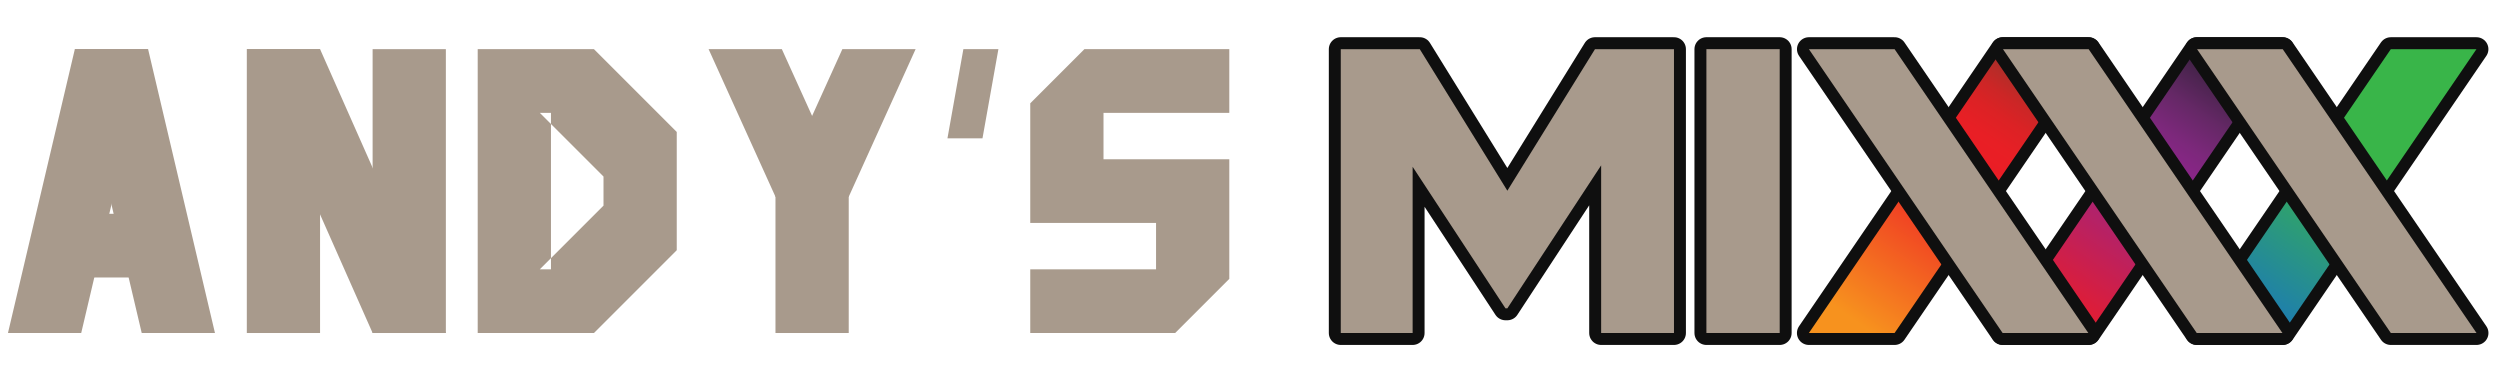
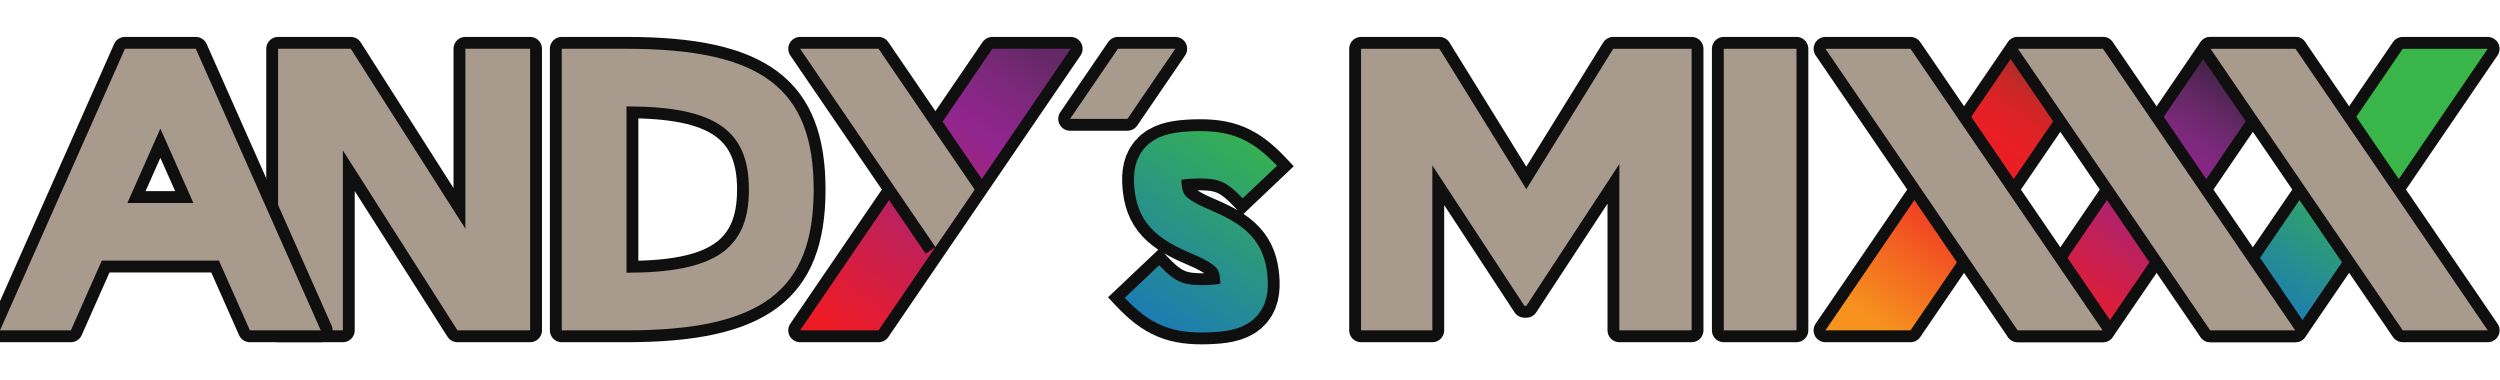
- <svg xmlns="http://www.w3.org/2000/svg" width="157" height="24" version="1.1">
-   <defs>
-     <linearGradient id="g" x1="74.993" x2="13.486" y1="-.146" y2="88.767" gradientTransform="matrix(.199129 0 0 .20002 56.0134 3.08735)" gradientUnits="userSpaceOnUse">
-       <stop stop-color="#39b549" offset=".478" />
-       <stop stop-color="#1a76bc" offset="1" />
-     </linearGradient>
-     <linearGradient id="f" x1="74.998" x2="13.488" y1="-.15" y2="88.767" gradientTransform="matrix(.199129 0 0 .20002 31.6365 3.08735)" gradientUnits="userSpaceOnUse">
-       <stop stop-color="#381f1f" offset="0" />
-       <stop stop-color="#3a1f20" offset=".002" />
-       <stop stop-color="#5b2825" offset=".038" />
-       <stop stop-color="#7c2f28" offset=".076" />
-       <stop stop-color="#9b2e28" offset=".117" />
-       <stop stop-color="#b62c28" offset=".163" />
-       <stop stop-color="#cc2626" offset=".213" />
-       <stop stop-color="#dc2225" offset=".271" />
-       <stop stop-color="#e81f25" offset=".344" />
-       <stop stop-color="#ed1b26" offset=".478" />
-       <stop stop-color="#f7921e" offset="1" />
-     </linearGradient>
-     <linearGradient id="e" x1="74.992" x2="13.485" y1="-.147" y2="88.766" gradientTransform="matrix(.199129 0 0 .20002 43.8263 3.08735)" gradientUnits="userSpaceOnUse">
-       <stop stop-color="#120e1e" offset="0" />
-       <stop stop-color="#1b1426" offset=".023" />
-       <stop stop-color="#442349" offset=".145" />
-       <stop stop-color="#652866" offset=".255" />
-       <stop stop-color="#7c287b" offset=".351" />
-       <stop stop-color="#8b2589" offset=".429" />
-       <stop stop-color="#91268f" offset=".478" />
-       <stop stop-color="#ed1b26" offset="1" />
-     </linearGradient>
-   </defs>
-   <g fill="#a89a8c">
-     <path d="M0.500,20.913 L4.700,3.087 L9.300,3.087 L5.100,20.913 Z" />
-     <path d="M13.500,20.913 L9.300,3.087 L4.700,3.087 L8.900,20.913 Z" />
-     <path d="M2.580,13.426 L11.420,13.426 L11.420,17.426 L2.580,17.426 Z" />
-     <path d="M15.500,3.087 L20.100,3.087 L20.100,20.913 L15.500,20.913 Z" />
-     <path d="M23.400,3.087 L28.000,3.087 L28.000,20.913 L23.400,20.913 Z" />
-     <path d="M15.500,3.087 L20.100,3.087 L28.000,20.913 L23.400,20.913 Z" />
-     <path d="M30.000,3.087 L37.300,3.087 L42.500,8.287 L42.500,15.713 L37.300,20.913 L30.000,20.913 Z M34.600,7.087 L33.900,7.087 L37.900,11.087 L37.900,12.913 L33.900,16.913 L34.600,16.913 Z" fill-rule="evenodd" />
-     <path d="M44.500,3.087 L49.100,3.087 L53.300,12.357 L48.700,12.357 Z" />
-     <path d="M52.900,3.087 L57.500,3.087 L53.300,12.357 L48.700,12.357 Z" />
-     <path d="M48.700,11.857 L53.300,11.857 L53.300,20.913 L48.700,20.913 Z" />
-     <path d="M60.500,3.087 L62.700,3.087 L61.700,8.687 L59.500,8.687 Z" />
-     <path d="M64.700,6.487 L68.100,3.087 L77.200,3.087 L77.200,7.087 L69.300,7.087 L69.300,10.000 L77.200,10.000 L77.200,17.513 L73.800,20.913 L64.700,20.913 L64.700,16.913 L72.600,16.913 L72.600,14.000 L64.700,14.000 Z" />
+ <svg xmlns="http://www.w3.org/2000/svg" width="158.26" height="24" viewBox="0 0 158.26 24" version="1.1">
+   <g transform="translate(0,0)">
+     <defs>
+       <linearGradient id="an_slash" gradientUnits="userSpaceOnUse" x1="14.651" y1="3.087" x2="2.482" y2="20.913">
+         <stop offset="0.0" stop-color="#652866" />
+         <stop offset="0.129" stop-color="#7c287b" />
+         <stop offset="0.233" stop-color="#8b2589" />
+         <stop offset="0.299" stop-color="#91268f" />
+         <stop offset="1.0" stop-color="#ed1b26" />
+       </linearGradient>
+       <linearGradient id="an_amber" gradientUnits="userSpaceOnUse" x1="0" y1="3.087" x2="0" y2="20.913">
+         <stop offset="0" stop-color="#a89a8c" />
+         <stop offset="1" stop-color="#a89a8c" />
+       </linearGradient>
+       <linearGradient id="an_amberM" gradientUnits="userSpaceOnUse" x1="0" y1="0.013" x2="0" y2="40">
+         <stop offset="0" stop-color="#a89a8c" />
+         <stop offset="1" stop-color="#a89a8c" />
+       </linearGradient>
+     </defs>
+     <g transform="translate(67.7397,0)">
+       <path d="M 3.03,3.087 L 6.662,3.087 L 3.632,7.526 L 0,7.526 Z" fill="none" stroke="#0f0f0f" stroke-width="1.5" stroke-linejoin="round" stroke-miterlimit="4" />
+       <path d="M 3.03,3.087 L 6.662,3.087 L 3.632,7.526 L 0,7.526 Z" fill="url(#an_amber)" />
+     </g>
+     <g transform="translate(70.7897,0)">
+       <linearGradient id="an_sgrad4" gradientUnits="userSpaceOnUse" x1="9.584" y1="8.299" x2="0.88" y2="21.049">
+         <stop offset="0" stop-color="#39b549" />
+         <stop offset="1" stop-color="#1a76bc" />
+       </linearGradient>
+       <path d="M 9.479,12.071 L 8.963,11.527 C 7.636,10.124 6.713,9.743 4.804,9.805 C 2.895,9.868 2.387,10.296 2.513,11.737 C 2.64,13.178 3.243,13.829 5.232,14.674 C 7.221,15.518 7.824,16.169 7.95,17.61 C 8.077,19.052 7.569,19.48 5.66,19.542 C 3.75,19.605 2.828,19.223 1.5,17.821 L 0.984,17.276" fill="none" stroke="#0f0f0f" stroke-width="4.5" stroke-linejoin="round" stroke-linecap="butt" stroke-miterlimit="4" />
+       <path d="M 8.963,11.527 C 7.636,10.124 6.713,9.743 4.804,9.805 C 2.895,9.868 2.387,10.296 2.513,11.737 C 2.64,13.178 3.243,13.829 5.232,14.674 C 7.221,15.518 7.824,16.169 7.95,17.61 C 8.077,19.052 7.569,19.48 5.66,19.542 C 3.75,19.605 2.828,19.223 1.5,17.821" fill="none" stroke="url(#an_sgrad4)" stroke-width="3" stroke-linejoin="round" stroke-linecap="butt" stroke-miterlimit="4" />
+     </g>
+     <g transform="translate(50.6497,0)">
+       <path d="M 0,20.913 L 12.169,3.087 L 17.133,3.087 L 4.964,20.913 Z" fill="none" stroke="#0f0f0f" stroke-width="1.5" stroke-linejoin="round" stroke-miterlimit="4" />
+       <path d="M 0,20.913 L 12.169,3.087 L 17.133,3.087 L 4.964,20.913 Z" fill="url(#an_slash)" />
+       <path d="M 8.567,15.636 L 0,3.087 L 4.964,3.087 L 11.049,12" fill="none" stroke="#0f0f0f" stroke-width="1.5" stroke-linejoin="round" stroke-miterlimit="4" />
+       <path d="M 0,3.087 L 4.964,3.087 L 11.049,12 L 8.567,15.636 Z" fill="url(#an_amber)" />
+     </g>
+     <g transform="translate(35.5597,0)">
+       <path d="M 0,3.087 L 4.1,3.087 C 12.632,3.087 15.95,5.583 15.95,12 C 15.95,18.417 12.632,20.913 4.1,20.913 L 0,20.913 Z M 4.1,6.736 L 4.1,6.736 C 9.68,6.736 11.85,8.21 11.85,12 C 11.85,15.79 9.68,17.264 4.1,17.264 L 4.1,17.264 Z" fill="none" stroke="#0f0f0f" stroke-width="1.5" stroke-linejoin="round" stroke-miterlimit="4" />
+       <path d="M 0,3.087 L 4.1,3.087 C 12.632,3.087 15.95,5.583 15.95,12 C 15.95,18.417 12.632,20.913 4.1,20.913 L 0,20.913 Z M 4.1,6.736 L 4.1,6.736 C 9.68,6.736 11.85,8.21 11.85,12 C 11.85,15.79 9.68,17.264 4.1,17.264 L 4.1,17.264 Z" fill="url(#an_amber)" fill-rule="evenodd" />
+     </g>
+     <g transform="translate(17.605,0)">
+       <path d="M 0,3.087 L 4.599,3.087 L 11.855,14.477 L 11.855,3.087 L 15.955,3.087 L 15.955,20.913 L 11.356,20.913 L 4.1,9.523 L 4.1,20.913 L 0,20.913 Z" fill="none" stroke="#0f0f0f" stroke-width="1.5" stroke-linejoin="round" stroke-miterlimit="4" />
+       <path d="M 0,3.087 L 4.599,3.087 L 11.855,14.477 L 11.855,3.087 L 15.955,3.087 L 15.955,20.913 L 11.356,20.913 L 4.1,9.523 L 4.1,20.913 L 0,20.913 Z" fill="url(#an_amber)" fill-rule="evenodd" />
+     </g>
+     <g transform="translate(0,0)">
+       <path d="M 0,20.913 L 7.91,3.087 L 12.395,3.087 L 20.305,20.913 L 15.819,20.913 L 13.861,16.498 L 6.444,16.498 L 4.486,20.913 Z M 10.152,8.142 L 12.241,12.849 L 8.063,12.849 Z" fill="none" stroke="#0f0f0f" stroke-width="1.5" stroke-linejoin="round" stroke-miterlimit="4" />
+       <path d="M 0,20.913 L 7.91,3.087 L 12.395,3.087 L 20.305,20.913 L 15.819,20.913 L 13.861,16.498 L 6.444,16.498 L 4.486,20.913 Z M 10.152,8.142 L 12.241,12.849 L 8.063,12.849 Z" fill="url(#an_amber)" fill-rule="evenodd" />
+     </g>
  </g>
-   <g transform="translate(83.20,0)">
+   <g transform="translate(85.16,0)">
+     <defs>
+       <linearGradient id="mx_g" x1="74.993" x2="13.486" y1="-.146" y2="88.767" gradientTransform="matrix(.199129 0 0 .20002 56.0134 3.08735)" gradientUnits="userSpaceOnUse">
+         <stop stop-color="#39b549" offset=".478" />
+         <stop stop-color="#1a76bc" offset="1" />
+       </linearGradient>
+       <linearGradient id="mx_f" x1="74.998" x2="13.488" y1="-.15" y2="88.767" gradientTransform="matrix(.199129 0 0 .20002 31.6365 3.08735)" gradientUnits="userSpaceOnUse">
+         <stop stop-color="#381f1f" offset="0" />
+         <stop stop-color="#3a1f20" offset=".002" />
+         <stop stop-color="#5b2825" offset=".038" />
+         <stop stop-color="#7c2f28" offset=".076" />
+         <stop stop-color="#9b2e28" offset=".117" />
+         <stop stop-color="#b62c28" offset=".163" />
+         <stop stop-color="#cc2626" offset=".213" />
+         <stop stop-color="#dc2225" offset=".271" />
+         <stop stop-color="#e81f25" offset=".344" />
+         <stop stop-color="#ed1b26" offset=".478" />
+         <stop stop-color="#f7921e" offset="1" />
+       </linearGradient>
+       <linearGradient id="mx_e" x1="74.992" x2="13.485" y1="-.147" y2="88.766" gradientTransform="matrix(.199129 0 0 .20002 43.8263 3.08735)" gradientUnits="userSpaceOnUse">
+         <stop stop-color="#120e1e" offset="0" />
+         <stop stop-color="#1b1426" offset=".023" />
+         <stop stop-color="#442349" offset=".145" />
+         <stop stop-color="#652866" offset=".255" />
+         <stop stop-color="#7c287b" offset=".351" />
+         <stop stop-color="#8b2589" offset=".429" />
+         <stop stop-color="#91268f" offset=".478" />
+         <stop stop-color="#ed1b26" offset="1" />
+       </linearGradient>
+     </defs>
    <g fill="none" stroke="#0f0f0f" stroke-linejoin="round" stroke-width="1.5">
      <path d="m54.774 20.913 12.169-17.825h5.379l-12.167 17.825z" />
      <path d="m30.397 20.913 12.168-17.825h5.382l-12.167 17.825z" />
      <path d="m42.587 20.913 12.169-17.825h5.379l-12.167 17.825z" />
    </g>
-     <path d="m54.774 20.913 12.169-17.825h5.379l-12.167 17.825z" fill="url(#g)" stroke-width=".446" />
-     <path d="m30.397 20.913 12.168-17.825h5.382l-12.167 17.825z" fill="url(#f)" stroke-width=".446" />
-     <path d="m42.587 20.913 12.169-17.825h5.379l-12.167 17.825z" fill="url(#e)" stroke-width=".446" />
+     <path d="m54.774 20.913 12.169-17.825h5.379l-12.167 17.825z" fill="url(#mx_g)" stroke-width=".446" />
+     <path d="m30.397 20.913 12.168-17.825h5.382l-12.167 17.825z" fill="url(#mx_f)" stroke-width=".446" />
+     <path d="m42.587 20.913 12.169-17.825h5.379l-12.167 17.825z" fill="url(#mx_e)" stroke-width=".446" />
    <g transform="matrix(.445777 0 0 .445777 1 3.08155)" fill="none" stroke="#0f0f0f" stroke-linejoin="round" stroke-width="3.365">
      <path d="m105.315 40-27.293-39.987h-12.071l27.292 39.987z" />
      <path d="m132.658 40-27.298-39.987h-12.071l27.298 39.987z" />
      <path d="m160.001 40-27.298-39.987h-12.071l27.298 39.987z" />
      <path d="m51.509 0.013h10.325v39.987h-10.325z" />
      <path d="m10.124 40v-23.417l13.078 19.939h0.267l13.213-20.142v23.62h10.26v-39.987h-11.13l-12.344 19.939-12.337-19.939h-11.131v39.987z" />
    </g>
    <g fill="#a89a8c" stroke-width=".2">
      <path d="m47.947 20.913-12.167-17.825h-5.381l12.166 17.825z" />
      <path d="m60.136 20.913-12.169-17.825h-5.381l12.169 17.825z" />
      <path d="m72.325 20.913-12.169-17.825h-5.381l12.169 17.825z" />
      <path d="m23.962 3.087h4.603v17.825h-4.603z" fill-rule="evenodd" />
      <path d="m5.513 20.913v-10.439l5.83 8.889h0.119l5.89-8.979v10.529h4.574v-17.825h-4.961l-5.503 8.888-5.5-8.888h-4.962v17.825z" />
    </g>
  </g>
</svg>
